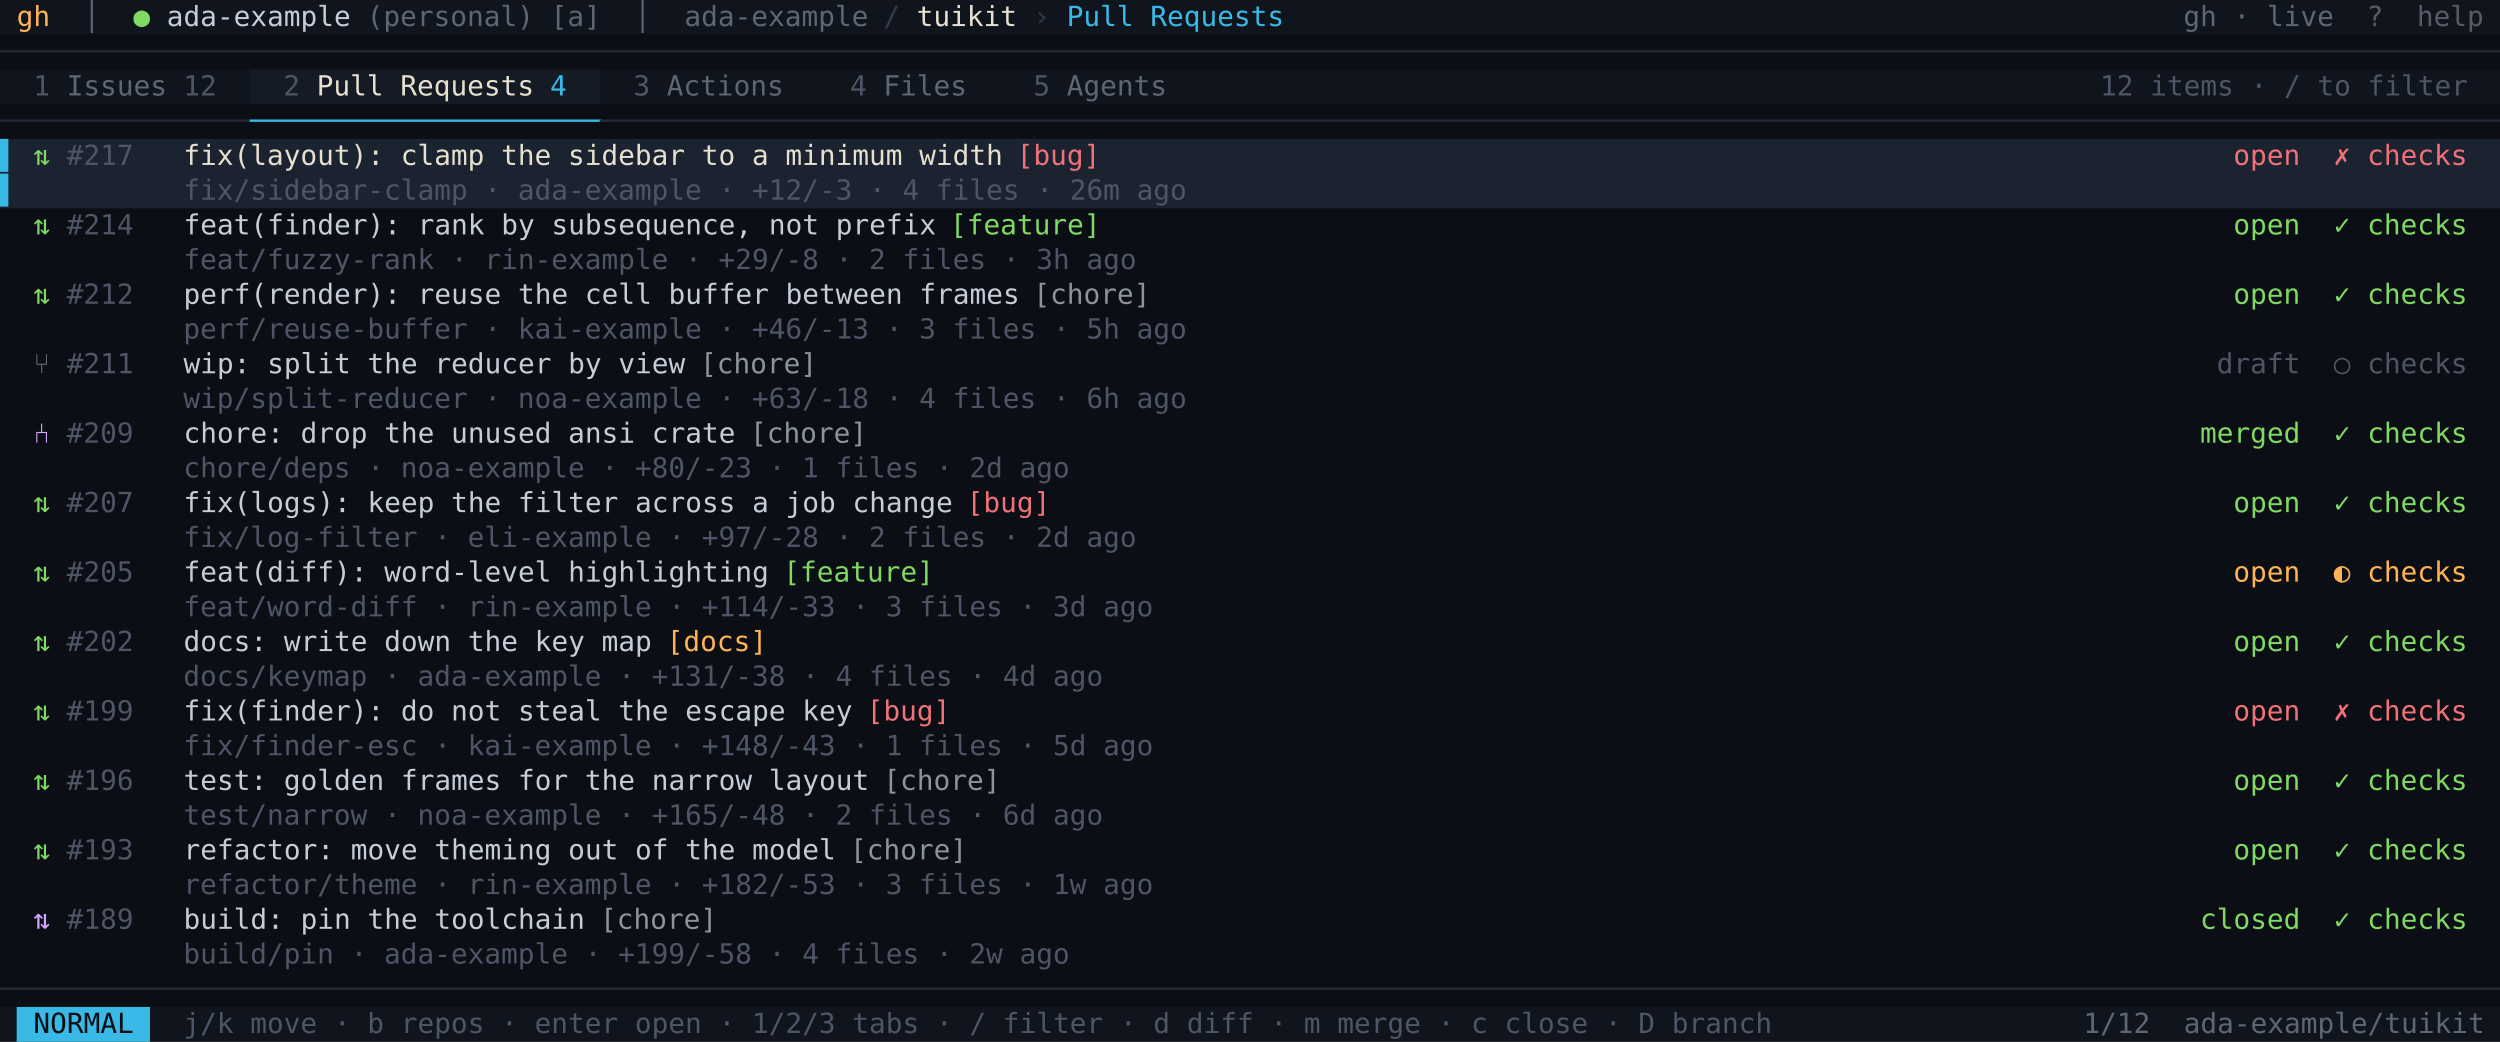
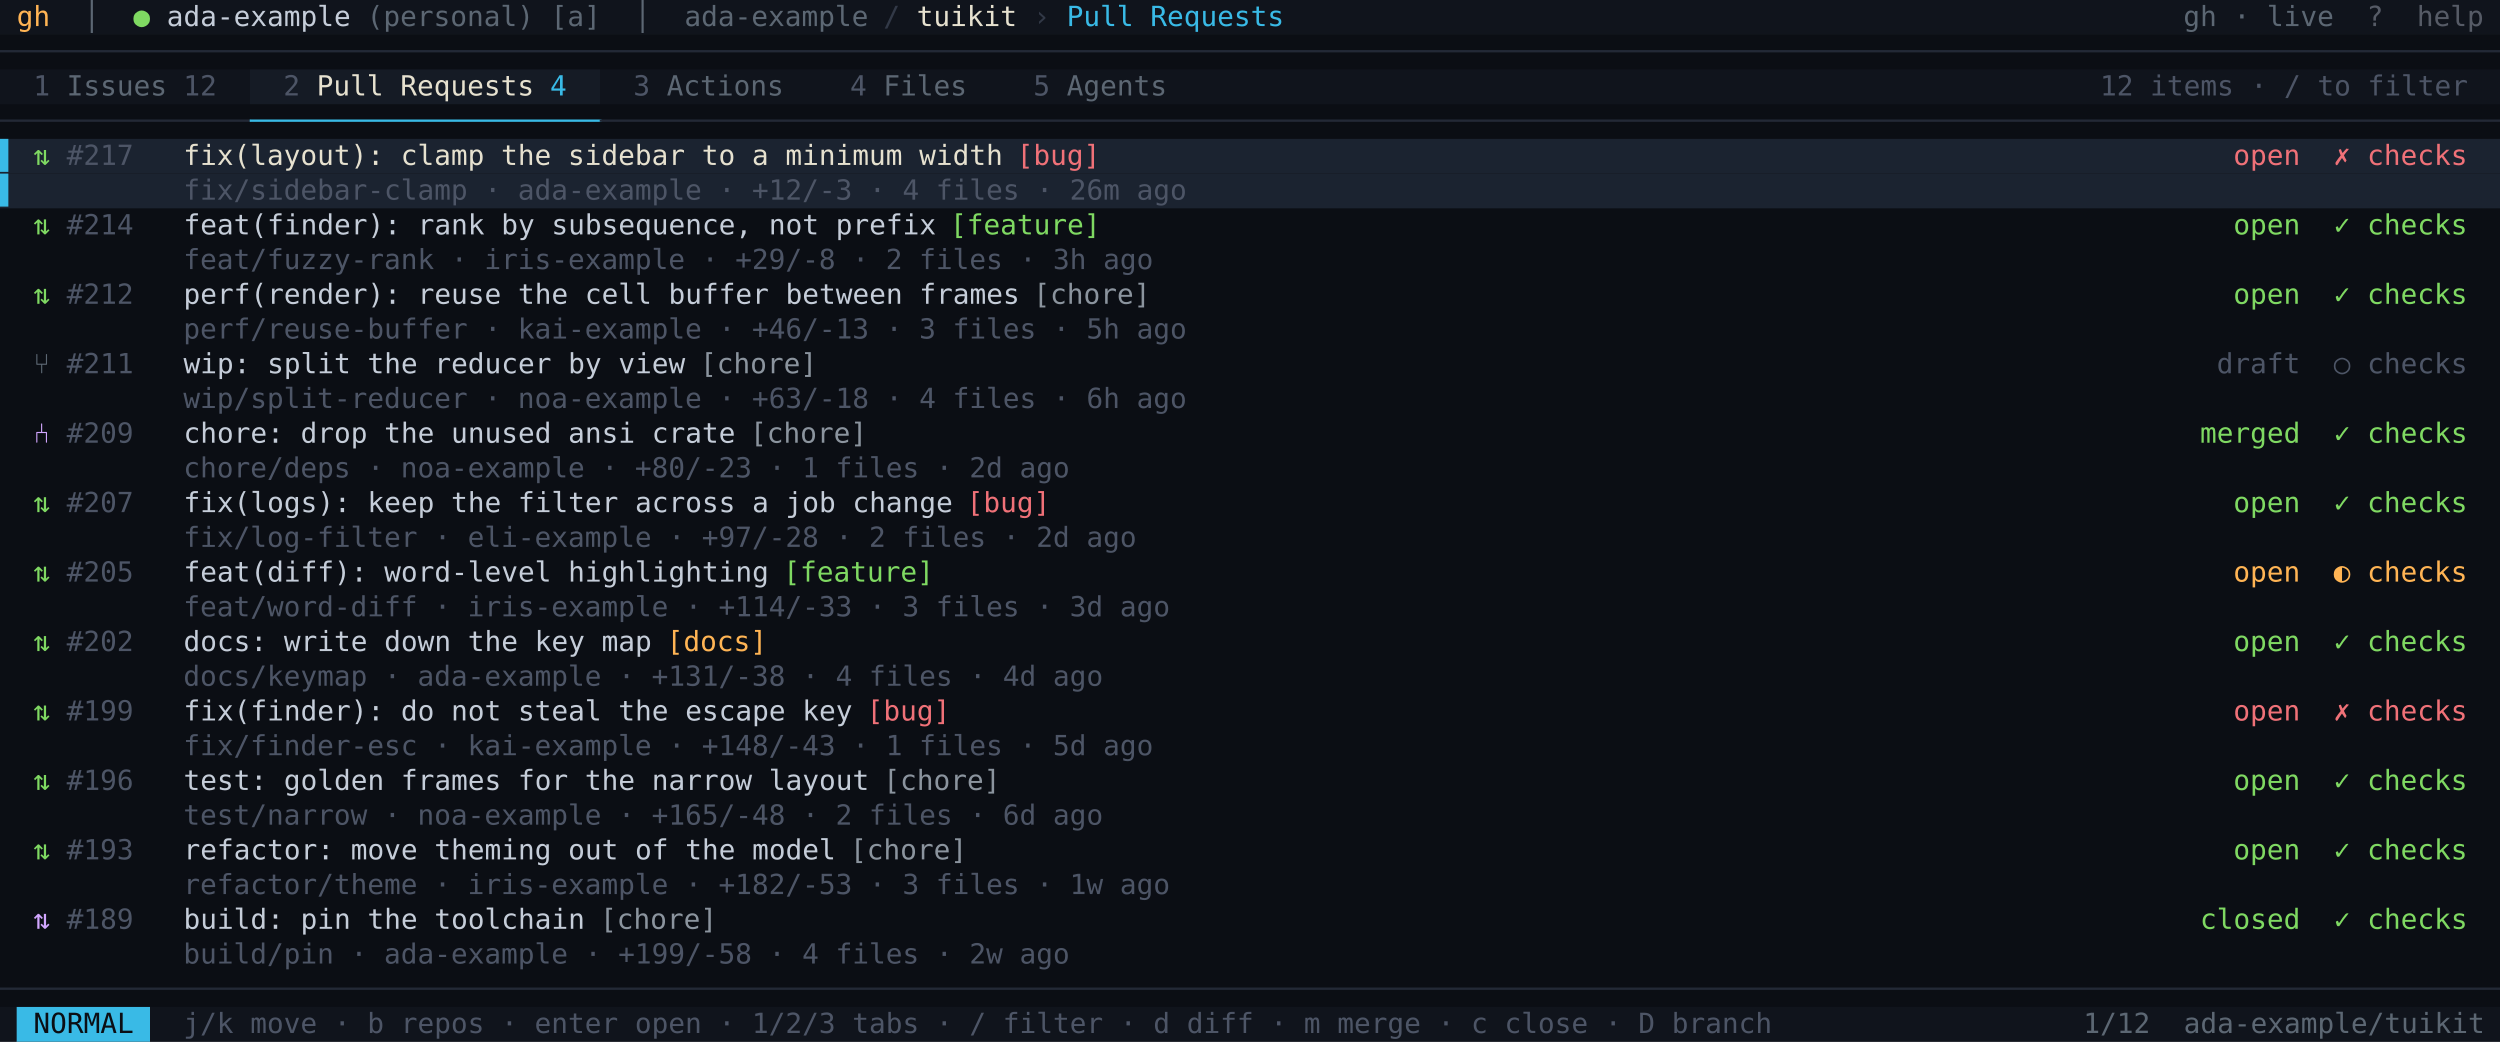
<svg xmlns="http://www.w3.org/2000/svg" width="1440" height="600" viewBox="0 0 1440 600">
  <rect width="100%" height="100%" fill="#0b0e14" />
  <g font-family="JetBrainsMono Nerd Font, JetBrains Mono, monospace" font-size="16">
    <rect x="0.0" y="0.0" width="1440.0" height="20" fill="#10141c" />
    <rect x="0.0" y="40.0" width="144.0" height="20" fill="#10141c" />
    <rect x="144.0" y="40.0" width="201.6" height="20" fill="#151b25" />
    <rect x="345.6" y="40.0" width="1094.4" height="20" fill="#10141c" />
    <rect x="0.0" y="80.0" width="1440.0" height="20" fill="#1b2330" />
    <rect x="0.0" y="100.0" width="1440.0" height="20" fill="#1b2330" />
    <rect x="0.0" y="580.0" width="9.6" height="20" fill="#10141c" />
    <rect x="9.6" y="580.0" width="76.8" height="20" fill="#39bae6" />
    <rect x="86.4" y="580.0" width="1353.6" height="20" fill="#10141c" />
    <text x="9.6" y="15.0" fill="#ffb454" xml:space="preserve">gh</text>
    <text x="28.8" y="15.0" fill="#5c6773" xml:space="preserve">  │  </text>
    <text x="76.8" y="15.0" fill="#7fd962" xml:space="preserve">●</text>
    <text x="86.4" y="15.0" fill="#c5cdd9" xml:space="preserve"> ada-example </text>
    <text x="211.2" y="15.0" fill="#5c6773" xml:space="preserve">(personal) [a]  │  ada-example</text>
    <text x="508.8" y="15.0" fill="#323947" xml:space="preserve">/</text>
    <text x="528.0" y="15.0" fill="#e6e1cf" xml:space="preserve">tuikit</text>
    <text x="595.2" y="15.0" fill="#323947" xml:space="preserve">›</text>
    <text x="614.4" y="15.0" fill="#39bae6" xml:space="preserve">Pull Requests</text>
    <text x="1257.6" y="15.0" fill="#5c6773" xml:space="preserve">gh · live</text>
    <text x="1363.2" y="15.0" fill="#565b66" xml:space="preserve">?  help</text>
    <text x="0.0" y="35.0" fill="#232936" xml:space="preserve">──────────────────────────────────────────────────────────────────────────────────────────────────────────────────────────────────────────────────────</text>
    <text x="19.2" y="55.0" fill="#4d5566" xml:space="preserve">1</text>
    <text x="38.4" y="55.0" fill="#5c6773" xml:space="preserve">Issues</text>
    <text x="105.6" y="55.0" fill="#4d5566" xml:space="preserve">12</text>
    <text x="163.2" y="55.0" fill="#4d5566" xml:space="preserve">2</text>
    <text x="182.4" y="55.0" fill="#e6e1cf" xml:space="preserve">Pull Requests</text>
    <text x="316.8" y="55.0" fill="#39bae6" xml:space="preserve">4</text>
    <text x="364.8" y="55.0" fill="#4d5566" xml:space="preserve">3</text>
    <text x="384.0" y="55.0" fill="#5c6773" xml:space="preserve">Actions</text>
    <text x="489.6" y="55.0" fill="#4d5566" xml:space="preserve">4</text>
    <text x="508.8" y="55.0" fill="#5c6773" xml:space="preserve">Files</text>
    <text x="595.2" y="55.0" fill="#4d5566" xml:space="preserve">5</text>
    <text x="614.4" y="55.0" fill="#5c6773" xml:space="preserve">Agents</text>
    <text x="1209.6" y="55.0" fill="#4d5566" xml:space="preserve">12 items · / to filter</text>
    <text x="0.0" y="75.0" fill="#232936" xml:space="preserve">───────────────</text>
    <text x="144.0" y="75.0" fill="#39bae6" xml:space="preserve">─────────────────────</text>
    <text x="345.6" y="75.0" fill="#232936" xml:space="preserve">──────────────────────────────────────────────────────────────────────────────────────────────────────────────────</text>
    <text x="0.0" y="95.0" fill="#39bae6" xml:space="preserve">▌</text>
    <text x="19.2" y="95.0" fill="#7fd962" xml:space="preserve">⇅</text>
    <text x="38.4" y="95.0" fill="#4d5566" xml:space="preserve">#217</text>
    <text x="105.6" y="95.0" fill="#e6e1cf" xml:space="preserve">fix(layout): clamp the sidebar to a minimum width</text>
    <text x="585.6" y="95.0" fill="#f07178" xml:space="preserve">[bug]</text>
    <text x="1286.4" y="95.0" fill="#f07178" xml:space="preserve">open  ✗ checks</text>
    <text x="0.0" y="115.0" fill="#39bae6" xml:space="preserve">▌</text>
    <text x="105.6" y="115.0" fill="#4d5566" xml:space="preserve">fix/sidebar-clamp · ada-example · +12/-3 · 4 files · 26m ago</text>
    <text x="19.2" y="135.0" fill="#7fd962" xml:space="preserve">⇅</text>
    <text x="38.4" y="135.0" fill="#4d5566" xml:space="preserve">#214</text>
    <text x="76.8" y="135.0" fill="#c5cdd9" xml:space="preserve">   feat(finder): rank by subsequence, not prefix </text>
    <text x="547.2" y="135.0" fill="#7fd962" xml:space="preserve">[feature]</text>
    <text x="1286.4" y="135.0" fill="#7fd962" xml:space="preserve">open  ✓ checks</text>
-     <text x="105.6" y="155.0" fill="#4d5566" xml:space="preserve">feat/fuzzy-rank · rin-example · +29/-8 · 2 files · 3h ago</text>
+     <text x="105.6" y="155.0" fill="#4d5566" xml:space="preserve">feat/fuzzy-rank · iris-example · +29/-8 · 2 files · 3h ago</text>
    <text x="19.2" y="175.0" fill="#7fd962" xml:space="preserve">⇅</text>
    <text x="38.4" y="175.0" fill="#4d5566" xml:space="preserve">#212</text>
    <text x="76.8" y="175.0" fill="#c5cdd9" xml:space="preserve">   perf(render): reuse the cell buffer between frames </text>
    <text x="595.2" y="175.0" fill="#8b949e" xml:space="preserve">[chore]</text>
    <text x="1286.4" y="175.0" fill="#7fd962" xml:space="preserve">open  ✓ checks</text>
    <text x="105.6" y="195.0" fill="#4d5566" xml:space="preserve">perf/reuse-buffer · kai-example · +46/-13 · 3 files · 5h ago</text>
    <text x="19.2" y="215.0" fill="#5c6773" xml:space="preserve">⑂</text>
    <text x="38.4" y="215.0" fill="#4d5566" xml:space="preserve">#211</text>
    <text x="76.8" y="215.0" fill="#c5cdd9" xml:space="preserve">   wip: split the reducer by view </text>
    <text x="403.2" y="215.0" fill="#8b949e" xml:space="preserve">[chore]</text>
    <text x="1276.8" y="215.0" fill="#4d5566" xml:space="preserve">draft  ○ checks</text>
    <text x="105.6" y="235.0" fill="#4d5566" xml:space="preserve">wip/split-reducer · noa-example · +63/-18 · 4 files · 6h ago</text>
    <text x="19.2" y="255.0" fill="#d2a6ff" xml:space="preserve">⑃</text>
    <text x="38.4" y="255.0" fill="#4d5566" xml:space="preserve">#209</text>
    <text x="76.8" y="255.0" fill="#c5cdd9" xml:space="preserve">   chore: drop the unused ansi crate </text>
    <text x="432.0" y="255.0" fill="#8b949e" xml:space="preserve">[chore]</text>
    <text x="1267.2" y="255.0" fill="#7fd962" xml:space="preserve">merged  ✓ checks</text>
    <text x="105.6" y="275.0" fill="#4d5566" xml:space="preserve">chore/deps · noa-example · +80/-23 · 1 files · 2d ago</text>
    <text x="19.2" y="295.0" fill="#7fd962" xml:space="preserve">⇅</text>
    <text x="38.4" y="295.0" fill="#4d5566" xml:space="preserve">#207</text>
    <text x="76.8" y="295.0" fill="#c5cdd9" xml:space="preserve">   fix(logs): keep the filter across a job change </text>
    <text x="556.8" y="295.0" fill="#f07178" xml:space="preserve">[bug]</text>
    <text x="1286.4" y="295.0" fill="#7fd962" xml:space="preserve">open  ✓ checks</text>
    <text x="105.6" y="315.0" fill="#4d5566" xml:space="preserve">fix/log-filter · eli-example · +97/-28 · 2 files · 2d ago</text>
    <text x="19.2" y="335.0" fill="#7fd962" xml:space="preserve">⇅</text>
    <text x="38.4" y="335.0" fill="#4d5566" xml:space="preserve">#205</text>
    <text x="76.8" y="335.0" fill="#c5cdd9" xml:space="preserve">   feat(diff): word-level highlighting </text>
    <text x="451.2" y="335.0" fill="#7fd962" xml:space="preserve">[feature]</text>
    <text x="1286.4" y="335.0" fill="#ffb454" xml:space="preserve">open  ◐ checks</text>
-     <text x="105.6" y="355.0" fill="#4d5566" xml:space="preserve">feat/word-diff · rin-example · +114/-33 · 3 files · 3d ago</text>
+     <text x="105.6" y="355.0" fill="#4d5566" xml:space="preserve">feat/word-diff · iris-example · +114/-33 · 3 files · 3d ago</text>
    <text x="19.2" y="375.0" fill="#7fd962" xml:space="preserve">⇅</text>
    <text x="38.4" y="375.0" fill="#4d5566" xml:space="preserve">#202</text>
    <text x="76.8" y="375.0" fill="#c5cdd9" xml:space="preserve">   docs: write down the key map </text>
    <text x="384.0" y="375.0" fill="#ffb454" xml:space="preserve">[docs]</text>
    <text x="1286.4" y="375.0" fill="#7fd962" xml:space="preserve">open  ✓ checks</text>
    <text x="105.6" y="395.0" fill="#4d5566" xml:space="preserve">docs/keymap · ada-example · +131/-38 · 4 files · 4d ago</text>
    <text x="19.2" y="415.0" fill="#7fd962" xml:space="preserve">⇅</text>
    <text x="38.4" y="415.0" fill="#4d5566" xml:space="preserve">#199</text>
    <text x="76.8" y="415.0" fill="#c5cdd9" xml:space="preserve">   fix(finder): do not steal the escape key </text>
    <text x="499.2" y="415.0" fill="#f07178" xml:space="preserve">[bug]</text>
    <text x="1286.4" y="415.0" fill="#f07178" xml:space="preserve">open  ✗ checks</text>
    <text x="105.6" y="435.0" fill="#4d5566" xml:space="preserve">fix/finder-esc · kai-example · +148/-43 · 1 files · 5d ago</text>
    <text x="19.2" y="455.0" fill="#7fd962" xml:space="preserve">⇅</text>
    <text x="38.4" y="455.0" fill="#4d5566" xml:space="preserve">#196</text>
    <text x="76.8" y="455.0" fill="#c5cdd9" xml:space="preserve">   test: golden frames for the narrow layout </text>
    <text x="508.8" y="455.0" fill="#8b949e" xml:space="preserve">[chore]</text>
    <text x="1286.4" y="455.0" fill="#7fd962" xml:space="preserve">open  ✓ checks</text>
    <text x="105.6" y="475.0" fill="#4d5566" xml:space="preserve">test/narrow · noa-example · +165/-48 · 2 files · 6d ago</text>
    <text x="19.2" y="495.0" fill="#7fd962" xml:space="preserve">⇅</text>
    <text x="38.4" y="495.0" fill="#4d5566" xml:space="preserve">#193</text>
    <text x="76.8" y="495.0" fill="#c5cdd9" xml:space="preserve">   refactor: move theming out of the model </text>
    <text x="489.6" y="495.0" fill="#8b949e" xml:space="preserve">[chore]</text>
    <text x="1286.4" y="495.0" fill="#7fd962" xml:space="preserve">open  ✓ checks</text>
-     <text x="105.6" y="515.0" fill="#4d5566" xml:space="preserve">refactor/theme · rin-example · +182/-53 · 3 files · 1w ago</text>
+     <text x="105.6" y="515.0" fill="#4d5566" xml:space="preserve">refactor/theme · iris-example · +182/-53 · 3 files · 1w ago</text>
    <text x="19.2" y="535.0" fill="#d2a6ff" xml:space="preserve">⇅</text>
    <text x="38.4" y="535.0" fill="#4d5566" xml:space="preserve">#189</text>
    <text x="76.8" y="535.0" fill="#c5cdd9" xml:space="preserve">   build: pin the toolchain </text>
    <text x="345.6" y="535.0" fill="#8b949e" xml:space="preserve">[chore]</text>
    <text x="1267.2" y="535.0" fill="#7fd962" xml:space="preserve">closed  ✓ checks</text>
    <text x="105.6" y="555.0" fill="#4d5566" xml:space="preserve">build/pin · ada-example · +199/-58 · 4 files · 2w ago</text>
    <text x="0.0" y="575.0" fill="#232936" xml:space="preserve">──────────────────────────────────────────────────────────────────────────────────────────────────────────────────────────────────────────────────────</text>
    <text x="9.6" y="595.0" fill="#0b0e14" xml:space="preserve"> NORMAL </text>
    <text x="105.6" y="595.0" fill="#4d5566" xml:space="preserve">j/k move · b repos · enter open · 1/2/3 tabs · / filter · d diff · m merge · c close · D branch</text>
    <text x="1200.0" y="595.0" fill="#5c6773" xml:space="preserve">1/12  ada-example/tuikit</text>
  </g>
</svg>
